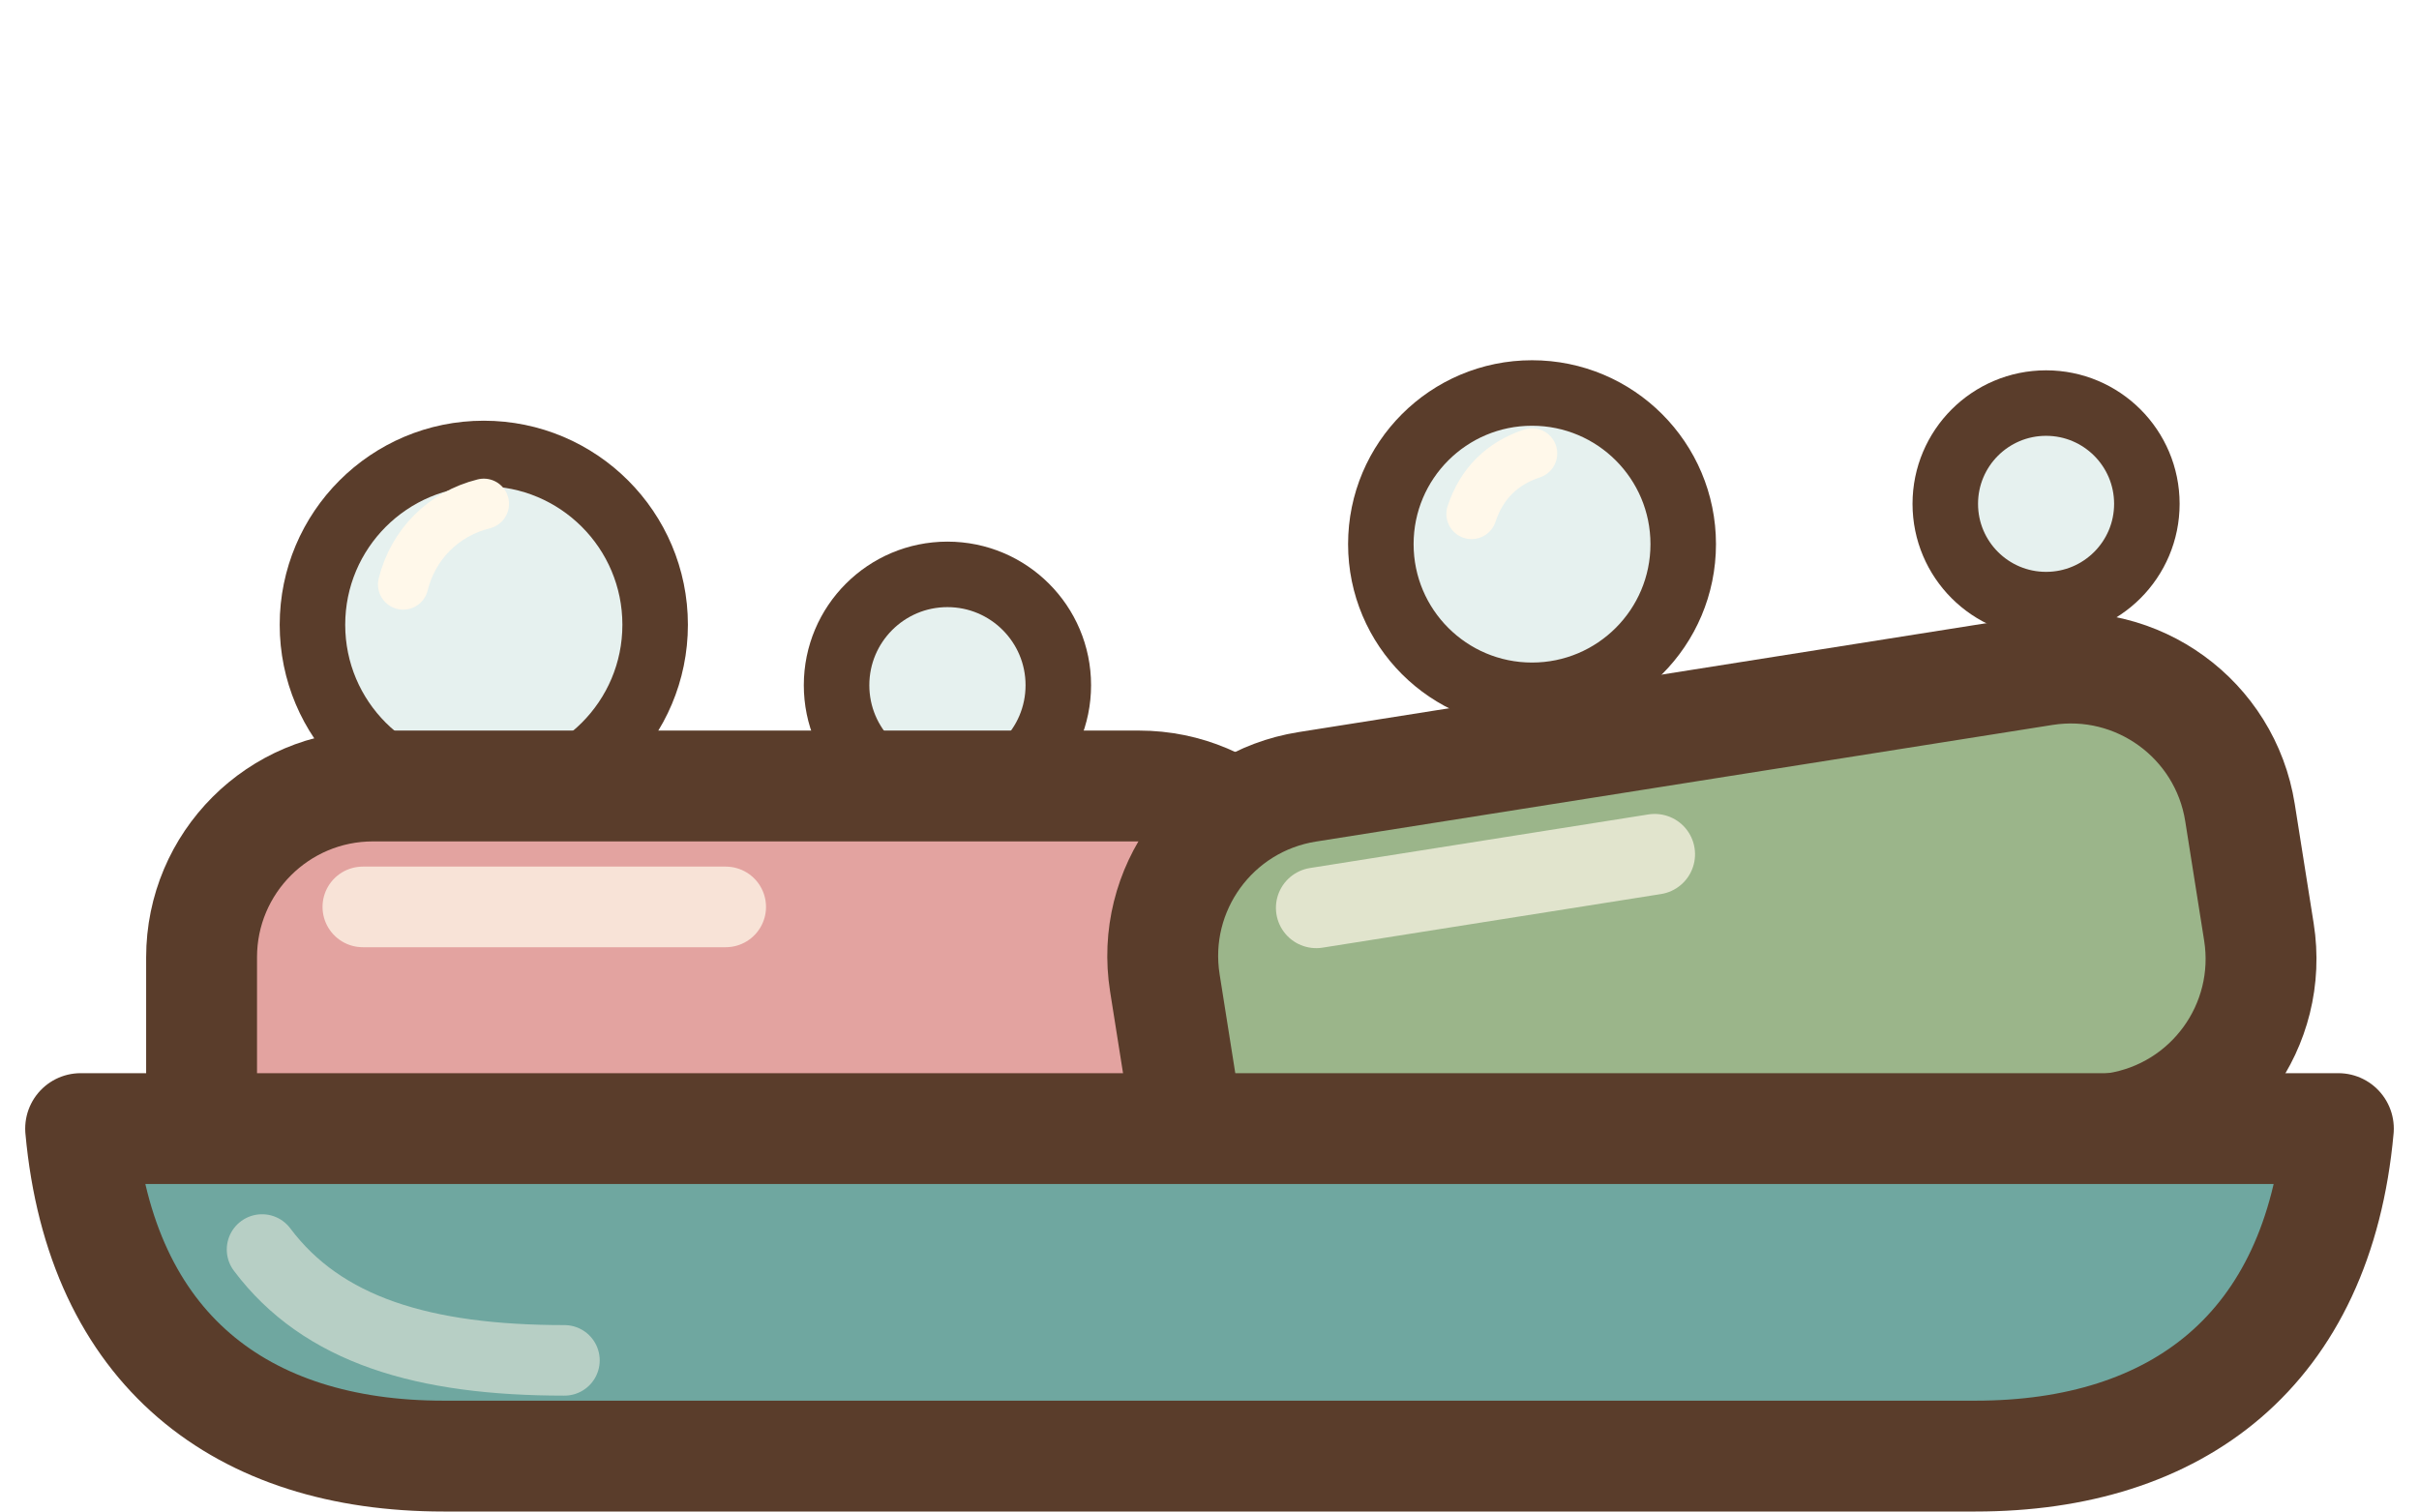
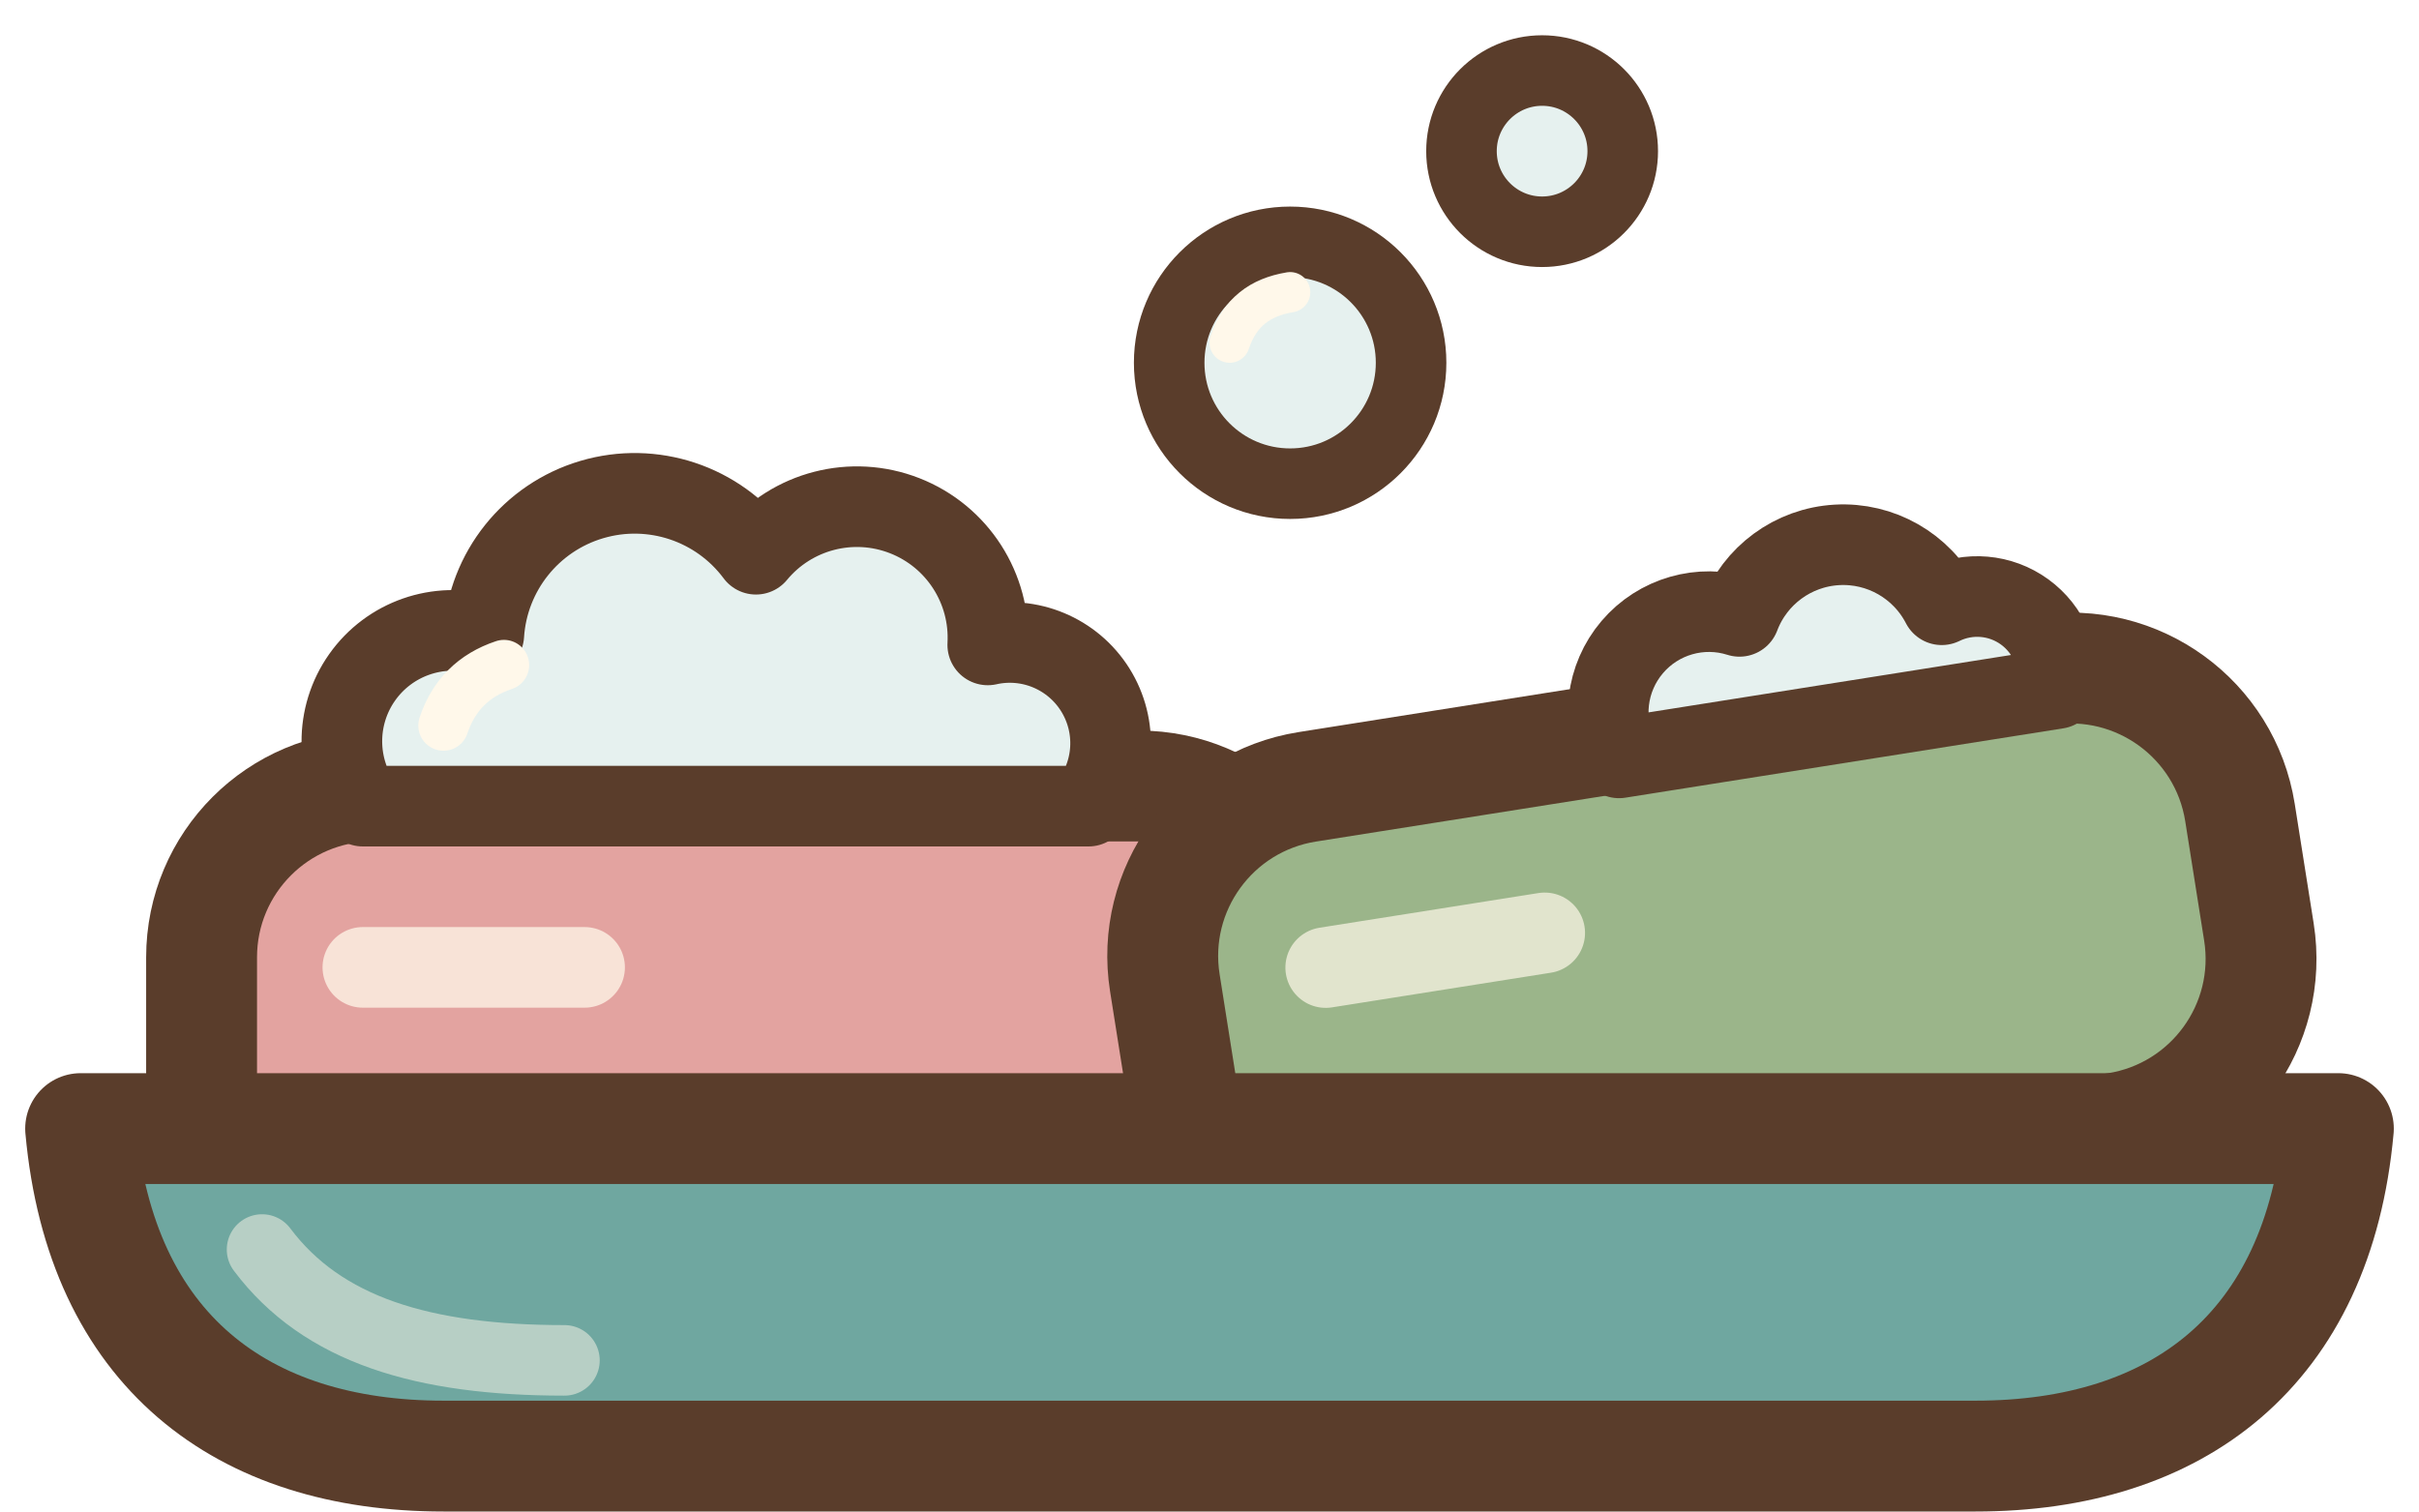
<svg xmlns="http://www.w3.org/2000/svg" viewBox="0 0 240 150">
  <g stroke="#5a3d2b" stroke-width="11" stroke-linecap="round" stroke-linejoin="round">
-     <g fill="#e6f1ef" stroke-width="6.5">
-       <circle cx="48" cy="62" r="17" />
-       <circle cx="94" cy="68" r="11" />
-       <circle cx="152" cy="54" r="15" />
-       <circle cx="203" cy="50" r="10" />
+     <g fill="#e6f1ef" stroke-width="7">
+       <circle cx="128" cy="36" r="12" />
+       <circle cx="153" cy="15" r="8" />
    </g>
-     <path d="M40 58C41 54 44 51 48 50M146 51C147 48 149 46 152 45" fill="none" stroke="#fff8ea" stroke-width="5" />
+     <path d="M122 34C123 31 125 29.5 128 29" fill="none" stroke="#fff8ea" stroke-width="4" />
    <rect x="20" y="78" width="110" height="46" rx="17" fill="#e3a3a0" />
-     <path d="M36 90H72" fill="none" stroke="#fff8ea" stroke-width="8" opacity=".75" />
+     <path d="M36 96H58" fill="none" stroke="#fff8ea" stroke-width="8" opacity=".75" />
+     <path d="M36 80A11 11 0 0 1 48 63A15 15 0 0 1 75 55A13 13 0 0 1 98 64A10 10 0 0 1 108 80z" fill="#e6f1ef" stroke-width="8" />
+     <path d="M44 72C45 69 47 67 50 66" fill="none" stroke="#fff8ea" stroke-width="5" />
    <g transform="rotate(-9 170 96)">
      <rect x="116" y="72" width="108" height="46" rx="17" fill="#9bb58a" />
-       <path d="M132 84H166" fill="none" stroke="#fff8ea" stroke-width="8" opacity=".7" />
+       <path d="M132 90H154" fill="none" stroke="#fff8ea" stroke-width="8" opacity=".7" />
+       <path d="M164 74A10 10 0 0 1 178 62A11 11 0 0 1 198 64A8 8 0 0 1 208 74z" fill="#e6f1ef" stroke-width="8" />
    </g>
    <path d="M8 112H232C230 134 216 144.5 196 144.5H44C24 144.5 10 134 8 112z" fill="#6fa7a0" />
    <path d="M26 124C32 132 42 135 56 135" fill="none" stroke="#fff8ea" stroke-width="7" opacity=".5" />
  </g>
</svg>
